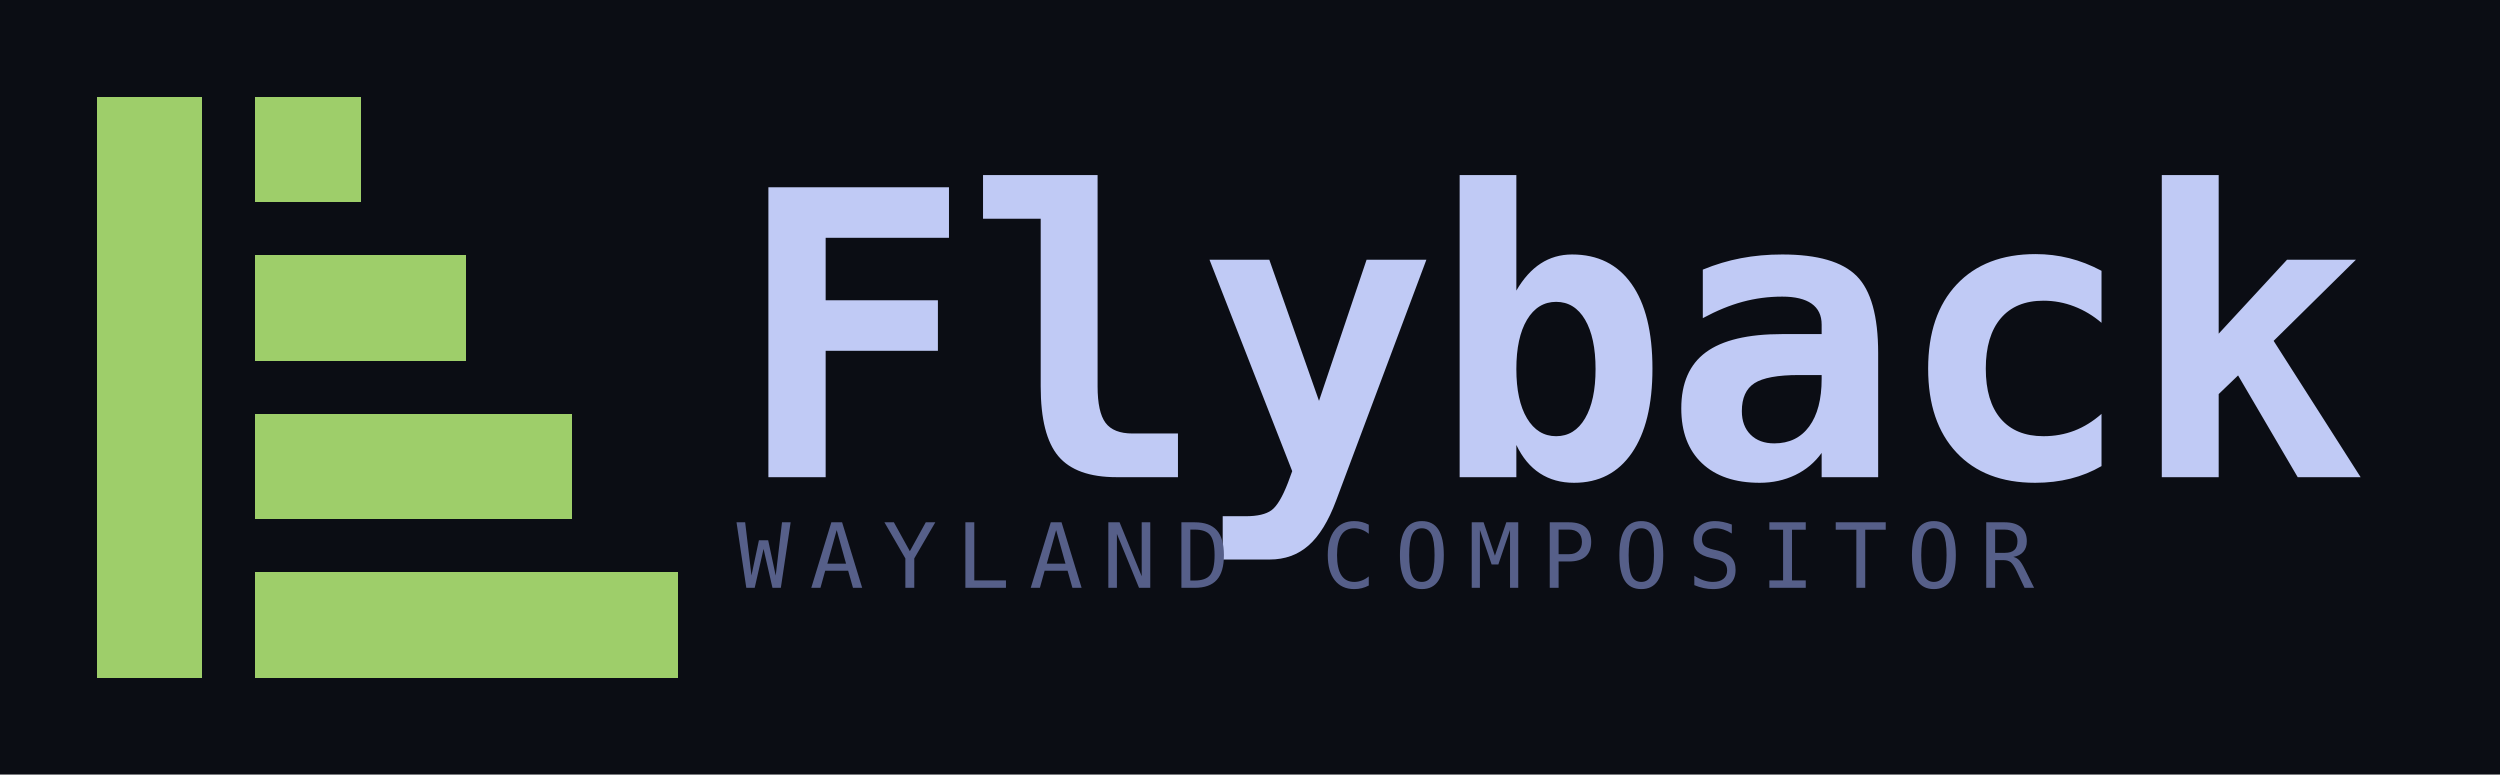
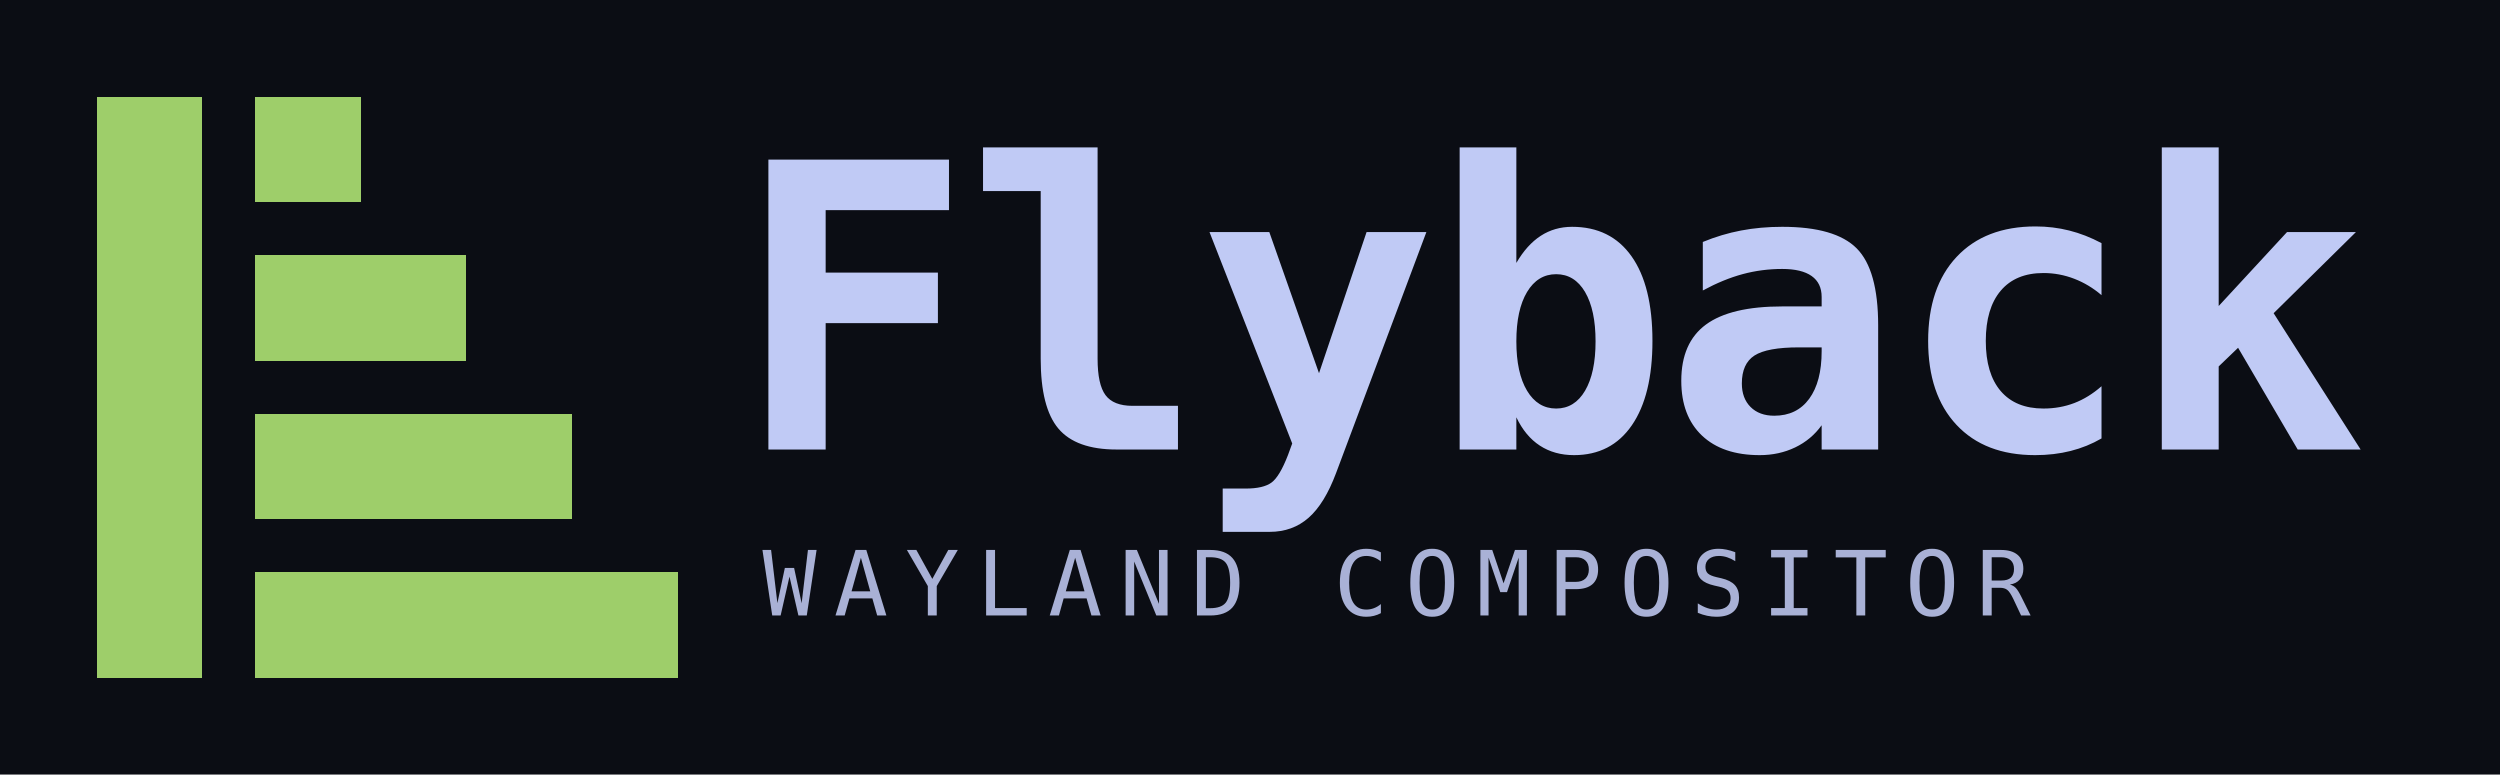
<svg xmlns="http://www.w3.org/2000/svg" width="1446" height="448" viewBox="0 0 1446 448">
  <rect width="1446" height="448" fill="#0b0d14" />
  <g fill="#9ece6a" shape-rendering="crispEdges" transform="translate(56 56) scale(7.636364)">
    <rect x="0" y="0" width="8" height="44" />
    <rect x="12" y="0" width="8" height="8" />
    <rect x="12" y="12" width="16" height="8" />
    <rect x="12" y="24" width="24" height="8" />
    <rect x="12" y="36" width="32" height="8" />
  </g>
-   <text x="424" y="276" font-family="JetBrainsMono Nerd Font, JetBrains Mono, monospace" font-weight="700" font-size="230" fill="#c0caf5" letter-spacing="-4">Flyback</text>
-   <text x="426" y="340" font-family="JetBrainsMono Nerd Font, JetBrains Mono, monospace" font-weight="400" font-size="52" fill="#565f89" letter-spacing="11">WAYLAND COMPOSITOR</text>
+   <text x="424" y="260" font-family="JetBrainsMono Nerd Font, JetBrains Mono, monospace" font-weight="700" font-size="230" fill="#c0caf5" letter-spacing="-4">Flyback</text>
+   <text x="441" y="356" font-family="JetBrainsMono Nerd Font, JetBrains Mono, monospace" font-weight="500" font-size="52" fill="#a9b1d6" letter-spacing="10">WAYLAND COMPOSITOR</text>
</svg>
